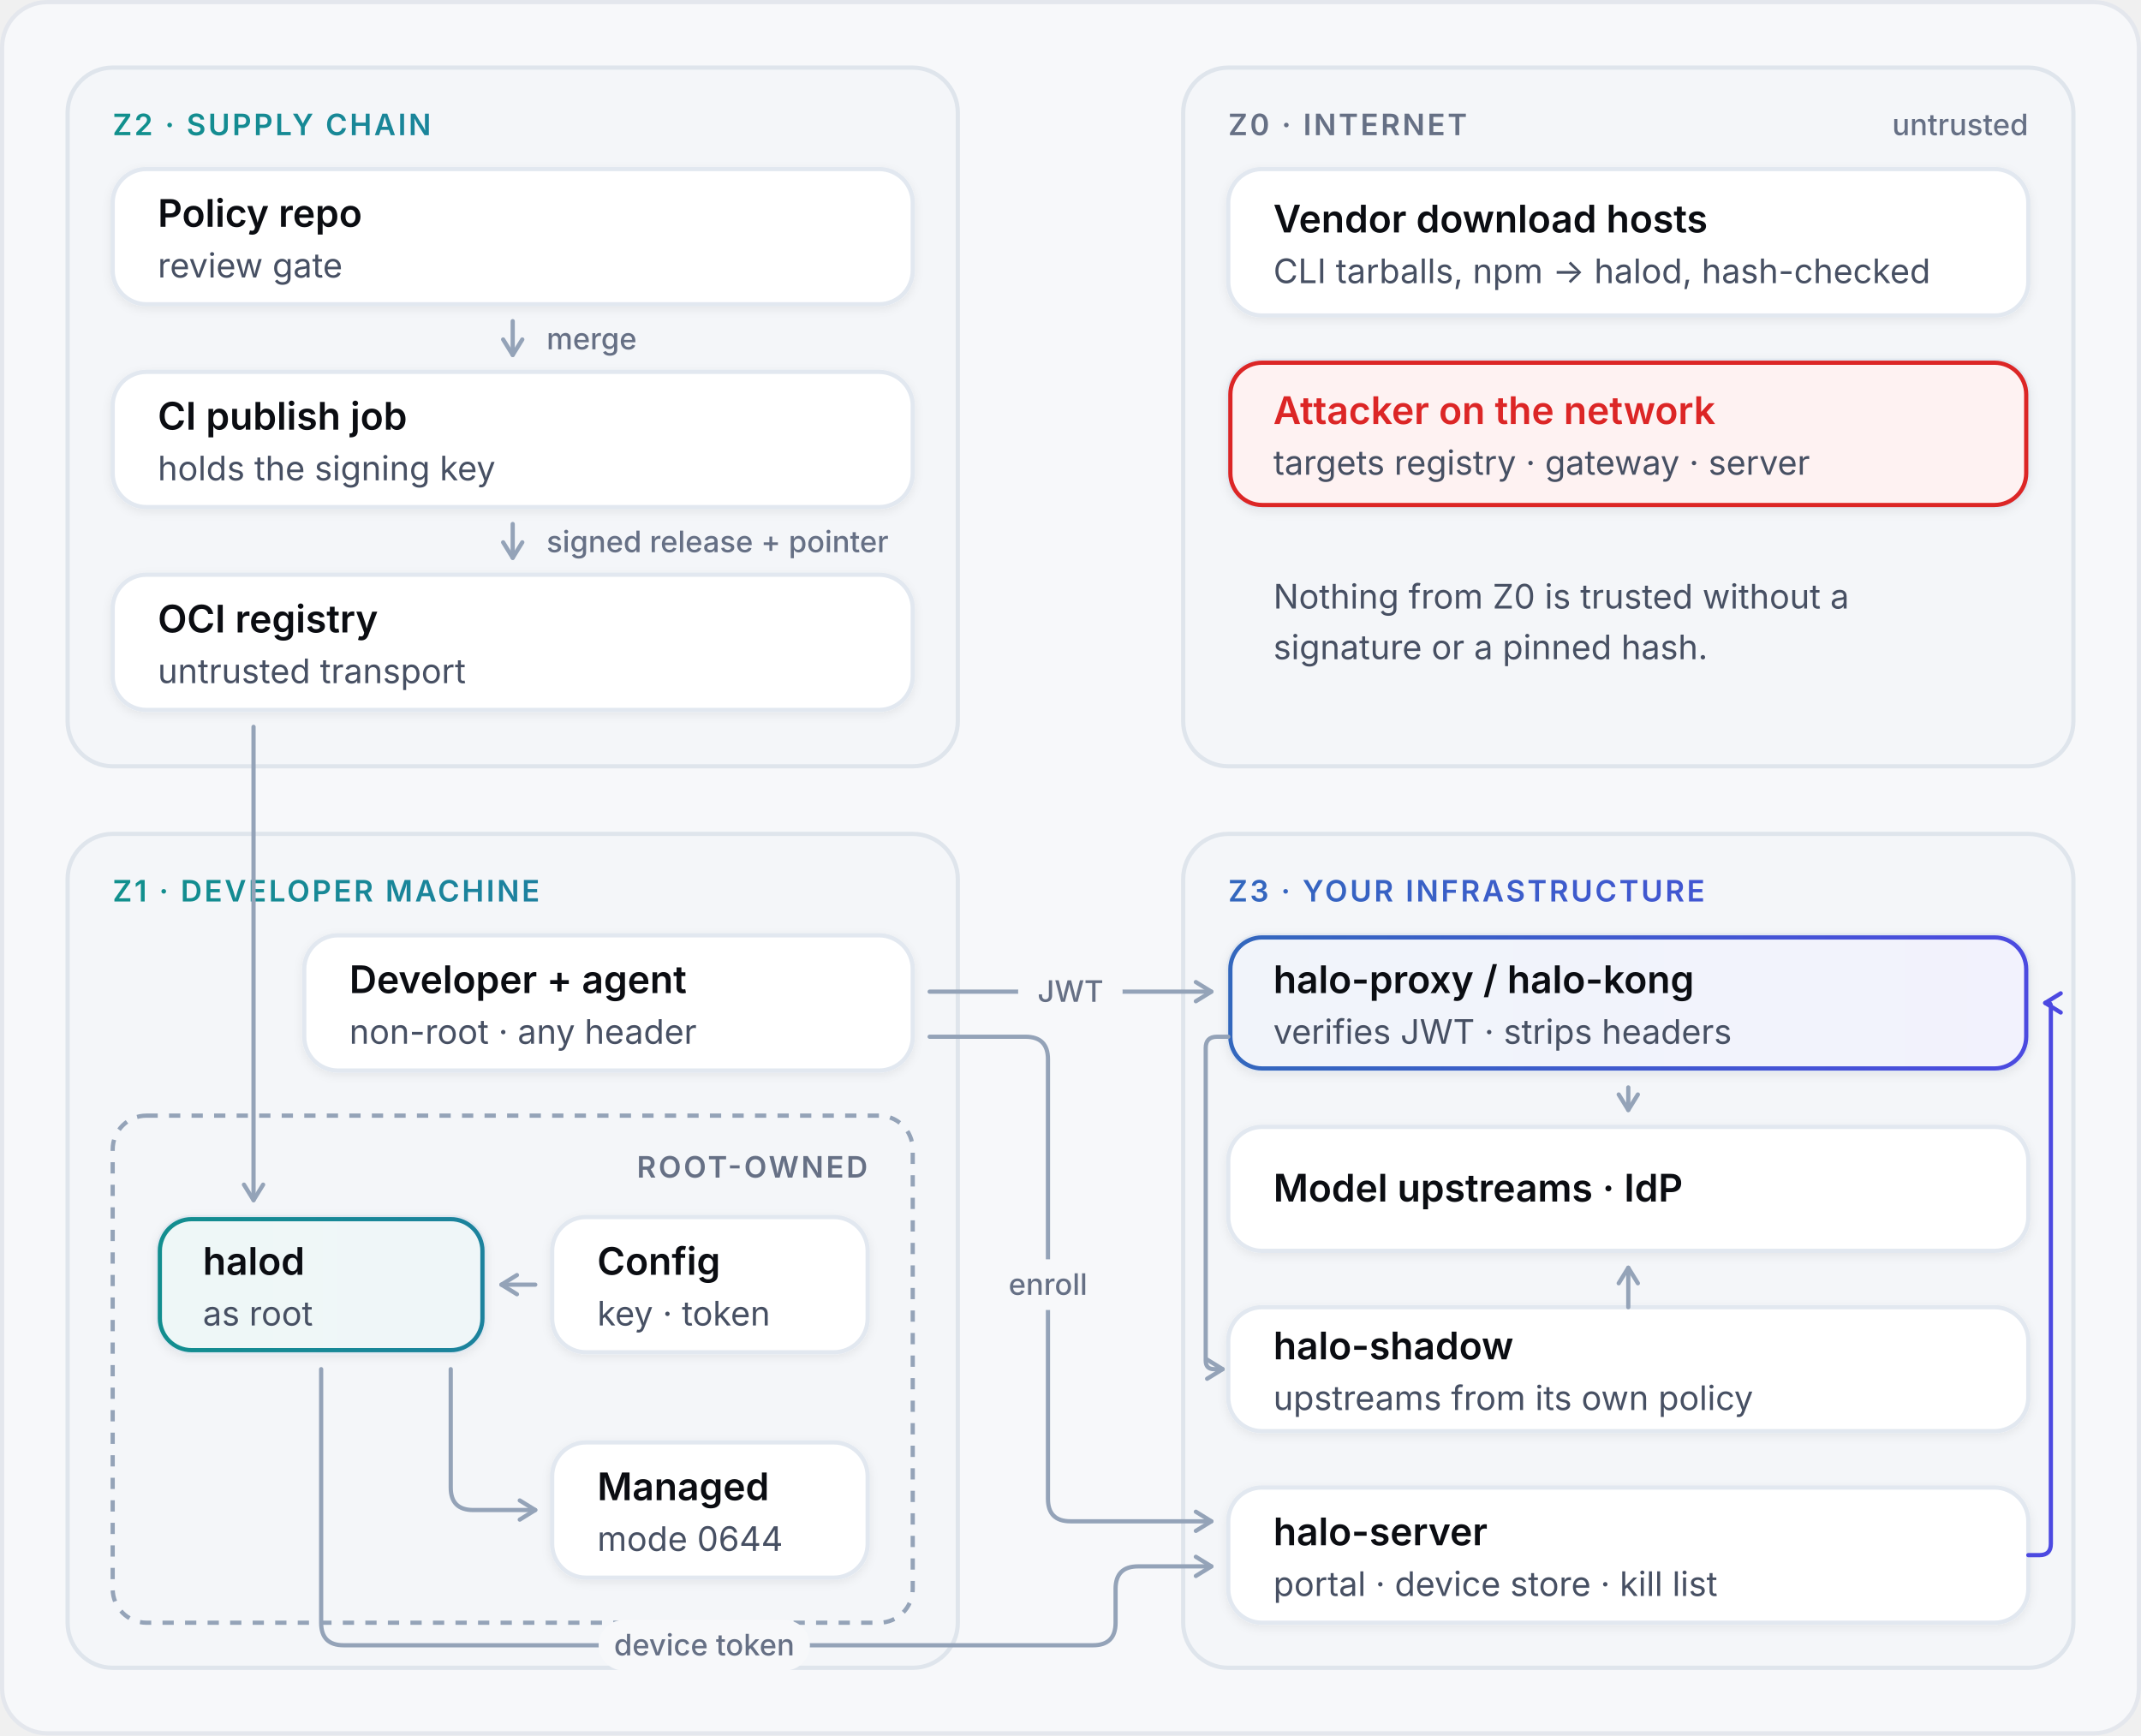
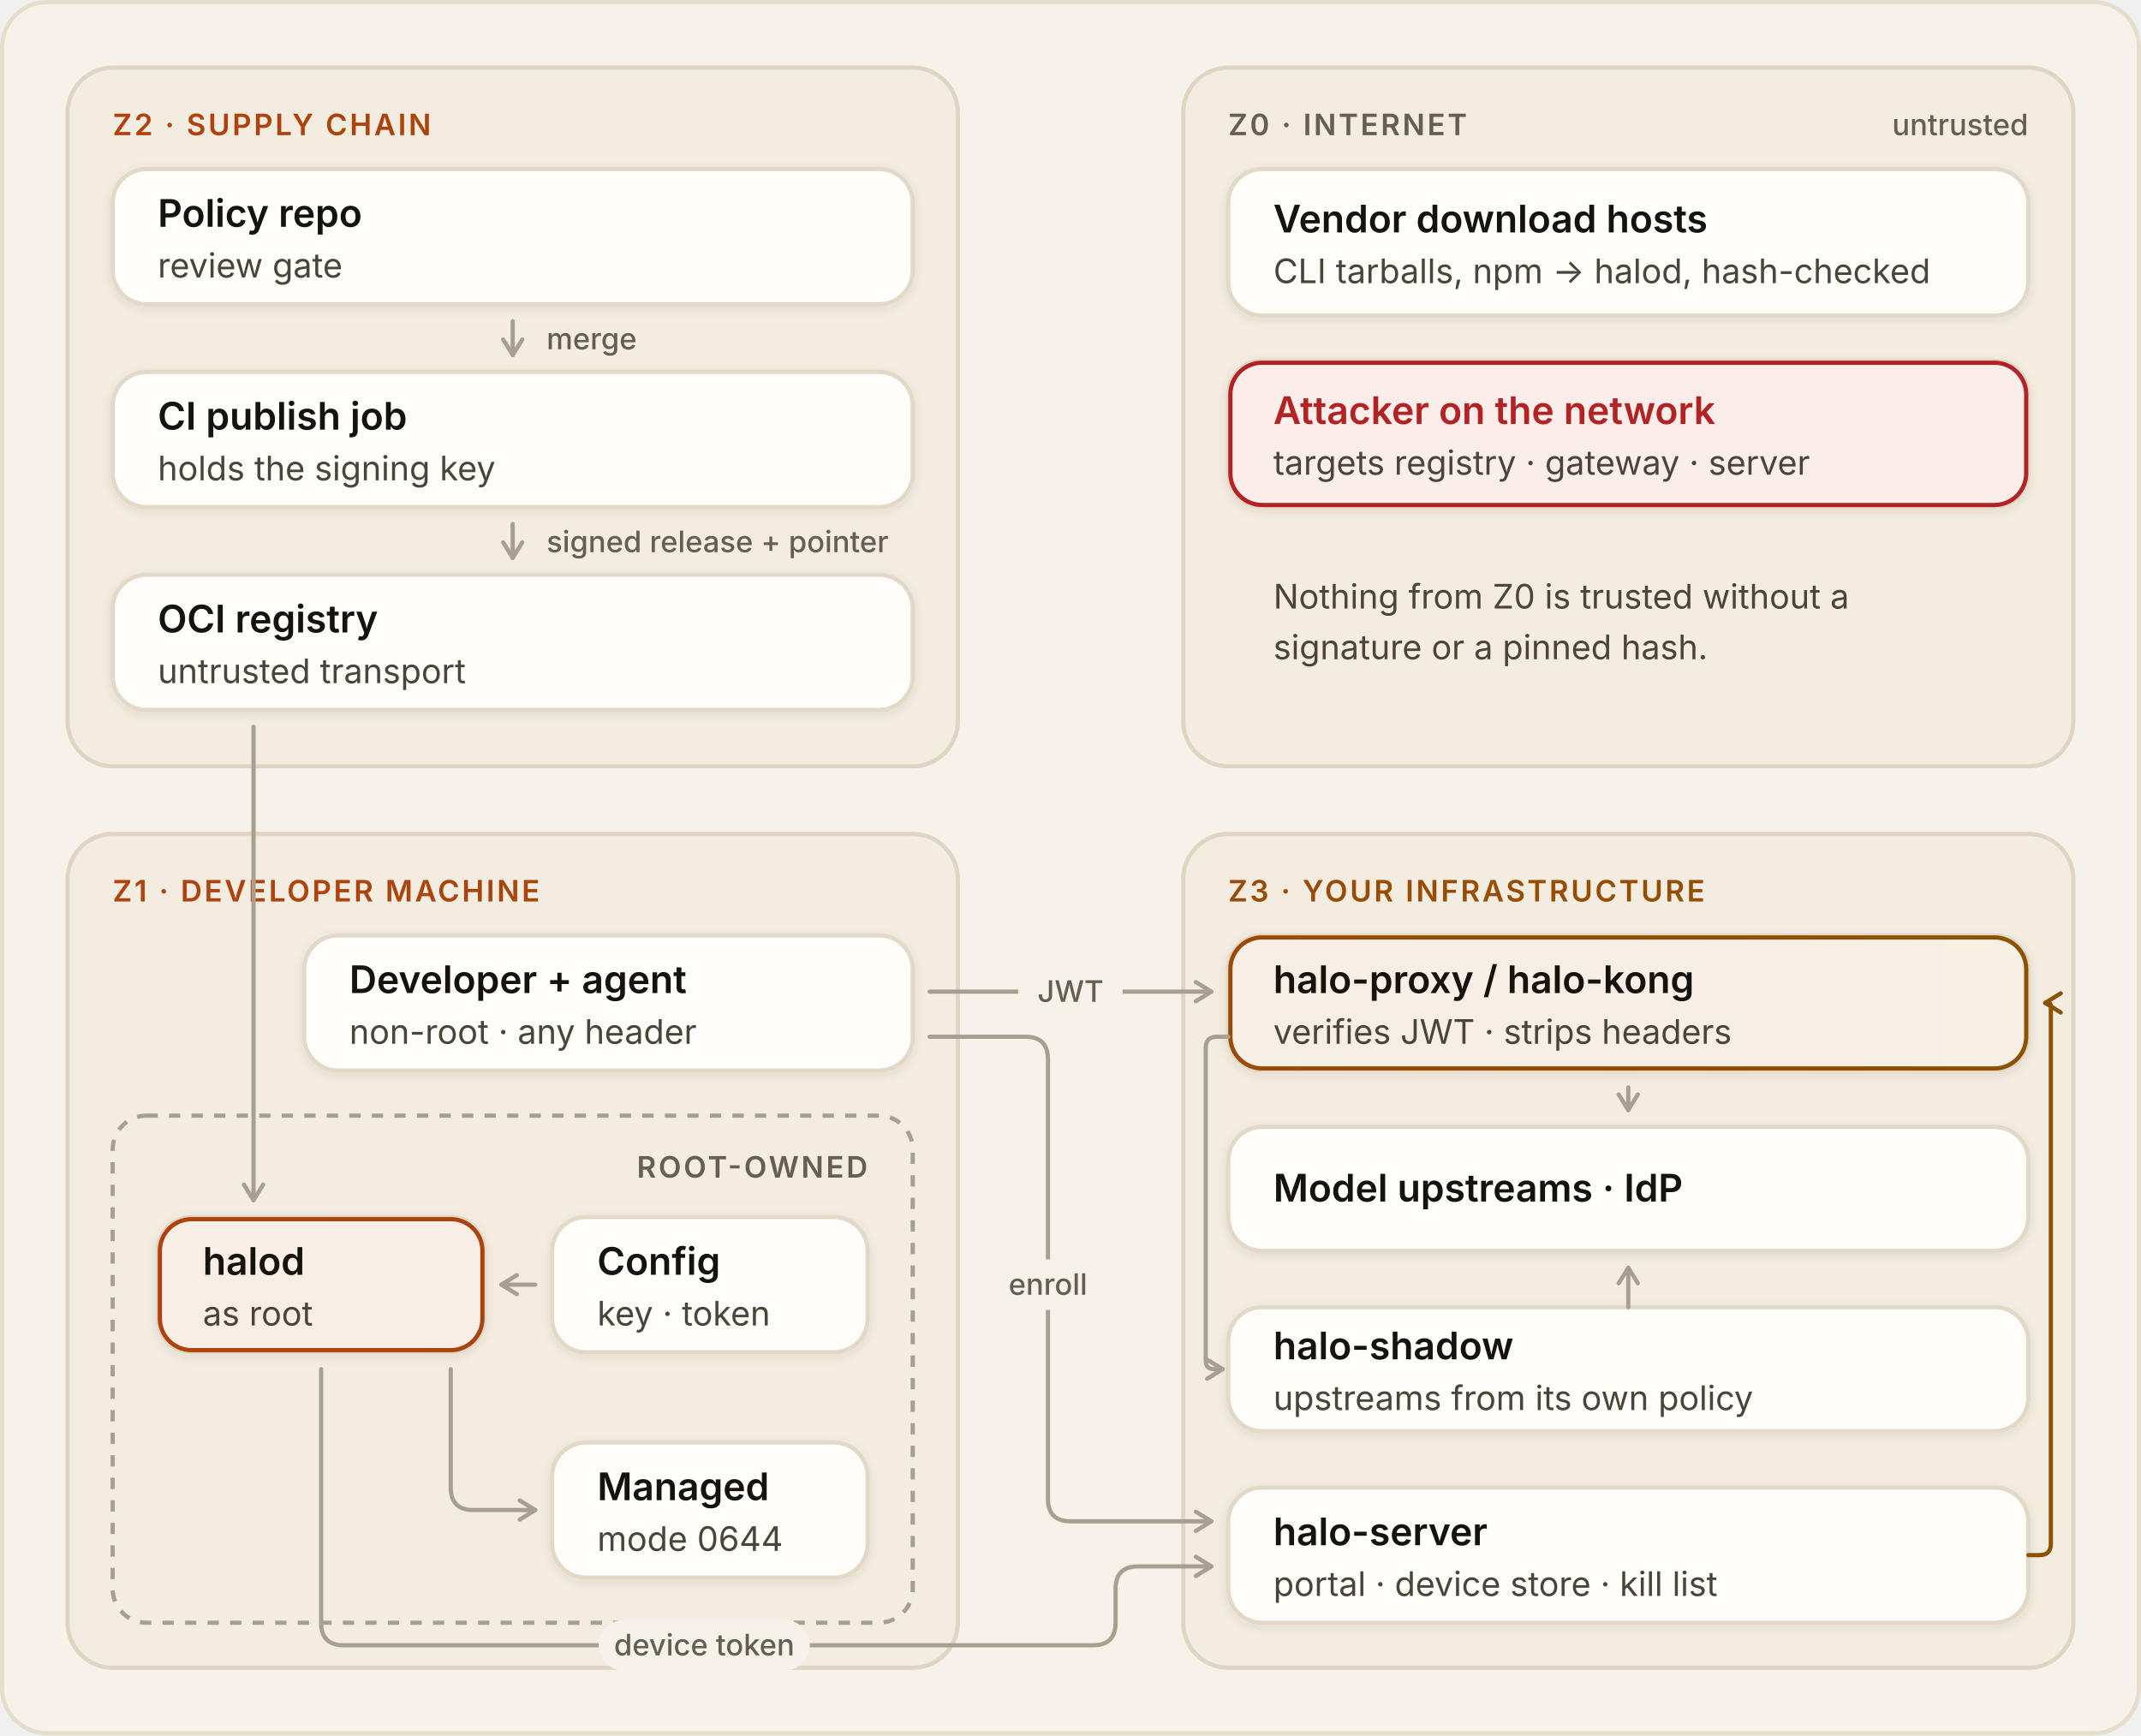
<svg xmlns="http://www.w3.org/2000/svg" viewBox="0 0 760 616" width="760" height="616" role="img" aria-labelledby="t d" font-family="ui-sans-serif,-apple-system,Inter,'Segoe UI',sans-serif">
  <style>
- .cv{fill:#f7f8fa;stroke:#e4e7ed;stroke-width:1.5}
- .card{fill:#ffffff;stroke:#e2e8f0;stroke-width:1.5}
+ .cv{fill:#f7f2e9;stroke:#e6ddcd;stroke-width:1.5}
+ .card{fill:#fffdf9;stroke:#e3d9c8;stroke-width:1.5}
.soft{fill:url(#gs)}
.ring{fill:none;stroke:url(#ga);stroke-width:1.5}
- .dcard{fill:#fef2f2;stroke:#dc2626;stroke-width:1.5}
- .ghost{fill:none;stroke:#94a3b8;stroke-width:1.5;stroke-dasharray:4 4}
- .zone{fill:#f4f6f9;stroke:#dfe5ec;stroke-width:1.5}
- .chip{fill:#f1f5f9;stroke:#e2e8f0;stroke-width:1}
+ .dcard{fill:#fbedea;stroke:#b42323;stroke-width:1.5}
+ .ghost{fill:none;stroke:#a89f90;stroke-width:1.5;stroke-dasharray:4 4}
+ .zone{fill:#f3ece0;stroke:#e0d5c2;stroke-width:1.5}
+ .chip{fill:#f3ece0;stroke:#e3d9c8;stroke-width:1}
text{font-family:ui-sans-serif,-apple-system,Inter,'Segoe UI',sans-serif}
- .t{font-size:13.5px;font-weight:600;fill:#0b0d12}
- .tm{font:600 12.5px ui-monospace,'SF Mono','JetBrains Mono',Menlo,Consolas,monospace;fill:#0b0d12}
- .td{fill:#dc2626}
- .s{font-size:12px;fill:#475063}
- .m{font:11px ui-monospace,'SF Mono','JetBrains Mono',Menlo,Consolas,monospace;fill:#475063}
- .xs{font-size:10.5px;font-weight:500;fill:#667085}
+ .t{font-size:13.5px;font-weight:600;fill:#16130f}
+ .tm{font:600 12.5px ui-monospace,'SF Mono','JetBrains Mono',Menlo,Consolas,monospace;fill:#16130f}
+ .td{fill:#b42323}
+ .s{font-size:12px;fill:#4a443b}
+ .m{font:11px ui-monospace,'SF Mono','JetBrains Mono',Menlo,Consolas,monospace;fill:#4a443b}
+ .xs{font-size:10.5px;font-weight:500;fill:#655e52}
.xm{font-family:ui-monospace,'SF Mono','JetBrains Mono',Menlo,Consolas,monospace;font-weight:400}
.xa{fill:url(#ga);font-weight:600}
- .xd{fill:#dc2626;font-weight:600}
- .xw{fill:#ffffff;font-weight:600}
- .k{font-size:10.5px;font-weight:600;letter-spacing:.08em;fill:#667085}
+ .xd{fill:#b42323;font-weight:600}
+ .xw{fill:#fffdf9;font-weight:600}
+ .k{font-size:10.5px;font-weight:600;letter-spacing:.08em;fill:#655e52}
.ka{fill:url(#ga)}
- .h1{font-size:42px;font-weight:700;letter-spacing:-.02em;fill:#0b0d12}
+ .h1{font-size:42px;font-weight:700;letter-spacing:-.02em;fill:#16130f}
.ln,.la,.ld,.lm{fill:none;stroke-width:1.5;stroke-linecap:round;stroke-linejoin:round}
- .ln{stroke:#94a3b8}.la{stroke:url(#ga)}.ld{stroke:#dc2626}.lm{stroke:#e2e8f0}
- .lane{stroke:#e2e8f0;stroke-width:1.5;stroke-dasharray:3 4}
+ .ln{stroke:#a89f90}.la{stroke:url(#ga)}.ld{stroke:#b42323}.lm{stroke:#e3d9c8}
+ .lane{stroke:#e3d9c8;stroke-width:1.5;stroke-dasharray:3 4}
.dash{stroke-dasharray:5 5}
- .dl{fill:#94a3b8}.da{fill:url(#ga)}.dd{fill:#dc2626}
- .pl{fill:#f7f8fa}.pa{fill:#f7f8fa;stroke:url(#ga);stroke-width:1}
- .pd{fill:#fef2f2;stroke:#dc2626;stroke-width:1}.ps{fill:url(#ga)}
- .fa{fill:url(#ga)}.fs{fill:url(#gs)}.fm{fill:#f1f5f9}.fd{fill:#dc2626}.ft{fill:#0b0d12}
- .bdg{fill:url(#ga)}.bn{font-size:9.5px;font-weight:700;fill:#ffffff}
+ .dl{fill:#a89f90}.da{fill:url(#ga)}.dd{fill:#b42323}
+ .pl{fill:#f7f2e9}.pa{fill:#f7f2e9;stroke:url(#ga);stroke-width:1}
+ .pd{fill:#fbedea;stroke:#b42323;stroke-width:1}.ps{fill:url(#ga)}
+ .fa{fill:url(#ga)}.fs{fill:url(#gs)}.fm{fill:#f3ece0}.fd{fill:#b42323}.ft{fill:#16130f}
+ .bdg{fill:url(#ga)}.bn{font-size:9.5px;font-weight:700;fill:#fffdf9}
.ic{fill:none;stroke:url(#ga);stroke-width:1.75;stroke-linecap:round;stroke-linejoin:round}
.pkt{fill:url(#ga)}
.grow{transform-box:fill-box;transform-origin:left;animation:grow 4.8s cubic-bezier(.6,0,.2,1) infinite}
@keyframes grow{0%{transform:scaleX(.08)}25%{transform:scaleX(.3)}50%{transform:scaleX(.55)}75%,100%{transform:scaleX(1)}}
.flow{stroke-dasharray:4 6;animation:flow 1.1s linear infinite}
@keyframes flow{to{stroke-dashoffset:-20}}
.blink{animation:blink 3.2s ease-in-out infinite}
@keyframes blink{0%,100%{opacity:.18}35%,65%{opacity:1}}
.pulse{transform-box:fill-box;transform-origin:center;animation:pulse 2.8s ease-out infinite}
@keyframes pulse{0%{opacity:.55;transform:scale(.6)}100%{opacity:0;transform:scale(1.5)}}
@media (prefers-reduced-motion:reduce){.flow,.blink,.pulse,.grow{animation:none}.blink{opacity:1}.pulse,.pkt{display:none}}
</style>
  <defs>
    <linearGradient id="ga" gradientUnits="userSpaceOnUse" x1="0" y1="0" x2="760" y2="0">
-       <stop offset="0" stop-color="#0d9488" />
-       <stop offset="1" stop-color="#4f46e5" />
+       <stop offset="0" stop-color="#b4400f" />
+       <stop offset="1" stop-color="#8a5300" />
    </linearGradient>
    <linearGradient id="gs" gradientUnits="userSpaceOnUse" x1="0" y1="0" x2="760" y2="0">
-       <stop offset="0" stop-color="#0d9488" stop-opacity="0.07" />
-       <stop offset="1" stop-color="#4f46e5" stop-opacity="0.07" />
+       <stop offset="0" stop-color="#b4400f" stop-opacity="0.08" />
+       <stop offset="1" stop-color="#8a5300" stop-opacity="0.08" />
    </linearGradient>
    <filter id="sh" x="-10%" y="-10%" width="120%" height="140%">
-       <feDropShadow dx="0" dy="1" stdDeviation="1.6" flood-color="#0f172a" flood-opacity="0.07" />
+       <feDropShadow dx="0" dy="1" stdDeviation="1.6" flood-color="#3c280a" flood-opacity="0.08" />
    </filter>
  </defs>
  <rect class="cv" x=".75" y=".75" width="758.5" height="614.5" rx="16" />
  <rect class="zone" x="24" y="24" width="316" height="248" rx="16" />
  <text class="k ka" x="40" y="48">Z2 · SUPPLY CHAIN</text>
  <rect class="card" x="40" y="60" width="284" height="48" rx="12" filter="url(#sh)" />
  <text class="t" x="56" y="80.5">Policy repo</text>
  <text class="s" x="56" y="98.5">review gate</text>
  <rect class="card" x="40" y="132" width="284" height="48" rx="12" filter="url(#sh)" />
  <text class="t" x="56" y="152.5">CI publish job</text>
  <text class="s" x="56" y="170.5">holds the signing key</text>
  <rect class="card" x="40" y="204" width="284" height="48" rx="12" filter="url(#sh)" />
  <text class="t" x="56" y="224.5">OCI registry</text>
  <text class="s" x="56" y="242.5">untrusted transport</text>
  <path class="ln" d="M182 114L182 126" />
  <path class="ln hd" d="M178.6 120.5L182 126L185.4 120.5" />
  <text class="xs" x="194" y="124">merge</text>
  <path class="ln" d="M182 186L182 198" />
  <path class="ln hd" d="M178.6 192.5L182 198L185.4 192.5" />
  <text class="xs" x="194" y="196">signed release + pointer</text>
  <rect class="zone" x="420" y="24" width="316" height="248" rx="16" />
  <text class="k" x="436" y="48">Z0 · INTERNET</text>
  <text class="xs" x="720" y="48" text-anchor="end">untrusted</text>
  <rect class="card" x="436" y="60" width="284" height="52" rx="12" filter="url(#sh)" />
  <text class="t" x="452" y="82.5">Vendor download hosts</text>
  <text class="s" x="452" y="100.5">CLI tarballs, npm → halod, hash-checked</text>
  <rect class="card" x="436" y="128" width="284" height="52" rx="12" filter="url(#sh)" />
  <rect class="dcard" x="436.75" y="128.75" width="282.5" height="50.5" rx="11.25" />
  <text class="t td" x="452" y="150.5">Attacker on the network</text>
  <text class="s" x="452" y="168.5">targets registry · gateway · server</text>
  <text class="s" x="452" y="216">Nothing from Z0 is trusted without a</text>
  <text class="s" x="452" y="234">signature or a pinned hash.</text>
  <rect class="zone" x="24" y="296" width="316" height="296" rx="16" />
  <text class="k ka" x="40" y="320">Z1 · DEVELOPER MACHINE</text>
  <rect class="card" x="108" y="332" width="216" height="48" rx="12" filter="url(#sh)" />
  <text class="t" x="124" y="352.5">Developer + agent</text>
  <text class="s" x="124" y="370.5">non-root · any header</text>
  <rect class="ghost" x="40" y="396" width="284" height="180" rx="12" />
  <text class="k" x="308" y="418" text-anchor="end">ROOT-OWNED</text>
  <rect class="card" x="56" y="432" width="116" height="48" rx="12" filter="url(#sh)" />
  <rect class="soft" x="56" y="432" width="116" height="48" rx="12" />
  <rect class="ring" x="56.75" y="432.75" width="114.5" height="46.5" rx="11.25" />
  <text class="t" x="72" y="452.5">halod</text>
  <text class="s" x="72" y="470.5">as root</text>
  <rect class="card" x="196" y="432" width="112" height="48" rx="12" filter="url(#sh)" />
  <text class="t" x="212" y="452.5">Config</text>
  <text class="s" x="212" y="470.5">key · token</text>
  <rect class="card" x="196" y="512" width="112" height="48" rx="12" filter="url(#sh)" />
  <text class="t" x="212" y="532.5">Managed</text>
  <text class="s" x="212" y="550.5">mode 0644</text>
  <path class="ln" d="M190 456L178 456" />
  <path class="ln hd" d="M183.5 452.6L178 456L183.5 459.4" />
  <path class="ln" d="M160 486L160.0 528.0Q160 536 168.0 536.0L190 536" />
  <path class="ln hd" d="M184.5 539.4L190 536L184.5 532.6" />
  <rect class="zone" x="420" y="296" width="316" height="296" rx="16" />
  <text class="k ka" x="436" y="320">Z3 · YOUR INFRASTRUCTURE</text>
  <rect class="card" x="436" y="332" width="284" height="48" rx="12" filter="url(#sh)" />
  <rect class="soft" x="436" y="332" width="284" height="48" rx="12" />
  <rect class="ring" x="436.75" y="332.75" width="282.5" height="46.5" rx="11.25" />
  <text class="t" x="452" y="352.5">halo-proxy / halo-kong</text>
  <text class="s" x="452" y="370.5">verifies JWT · strips headers</text>
  <rect class="card" x="436" y="400" width="284" height="44" rx="12" filter="url(#sh)" />
  <text class="t" x="452" y="426.5">Model upstreams · IdP</text>
  <rect class="card" x="436" y="464" width="284" height="44" rx="12" filter="url(#sh)" />
  <text class="t" x="452" y="482.5">halo-shadow</text>
  <text class="s" x="452" y="500.5">upstreams from its own policy</text>
  <rect class="card" x="436" y="528" width="284" height="48" rx="12" filter="url(#sh)" />
  <text class="t" x="452" y="548.5">halo-server</text>
  <text class="s" x="452" y="566.5">portal · device store · kill list</text>
  <path class="ln" d="M578 386L578 394" />
  <path class="ln hd" d="M574.6 388.5L578 394L581.4 388.5" />
  <path class="ln" d="M578 464L578 450" />
  <path class="ln hd" d="M581.4 455.5L578 450L574.6 455.5" />
  <path class="ln" d="M436 368L432.0 368.0Q428 368 428.0 372.0L428.0 483.0Q428 486 431.0 486.0L434 486" />
  <path class="ln hd" d="M428.5 489.4L434 486L428.5 482.6" />
  <path class="la" d="M720 552L724.0 552.0Q728 552 728.0 548.0L728.0 357.0Q728 356 727.0 356.0L726 356" />
  <path class="la hd" d="M731.5 352.6L726 356L731.5 359.4" />
  <path class="ln" d="M90 258L90 426" />
  <path class="ln hd" d="M86.6 420.5L90 426L93.4 420.5" />
  <path class="ln" d="M330 352L430 352" />
  <path class="ln hd" d="M424.5 355.4L430 352L424.5 348.6" />
  <rect class="pl" x="361.4" y="343" width="37.1" height="18" rx="9" />
  <text class="xs" x="380" y="355.6" text-anchor="middle">JWT</text>
  <path class="ln" d="M330 368L364.0 368.0Q372 368 372.0 376.0L372.0 532.0Q372 540 380.0 540.0L430 540" />
  <path class="ln hd" d="M424.5 543.4L430 540L424.5 536.6" />
  <rect class="pl" x="350.8" y="447" width="42.4" height="18" rx="9" />
  <text class="xs" x="372" y="459.6" text-anchor="middle">enroll</text>
  <path class="ln" d="M114 486L114.0 576.0Q114 584 122.0 584.0L388.0 584.0Q396 584 396.0 576.0L396.0 564.0Q396 556 404.0 556.0L430 556" />
  <path class="ln hd" d="M424.5 559.4L430 556L424.5 552.6" />
  <rect class="pl" x="212.5" y="575" width="75.0" height="18" rx="9" />
  <text class="xs" x="250" y="587.6" text-anchor="middle">device token</text>
</svg>
